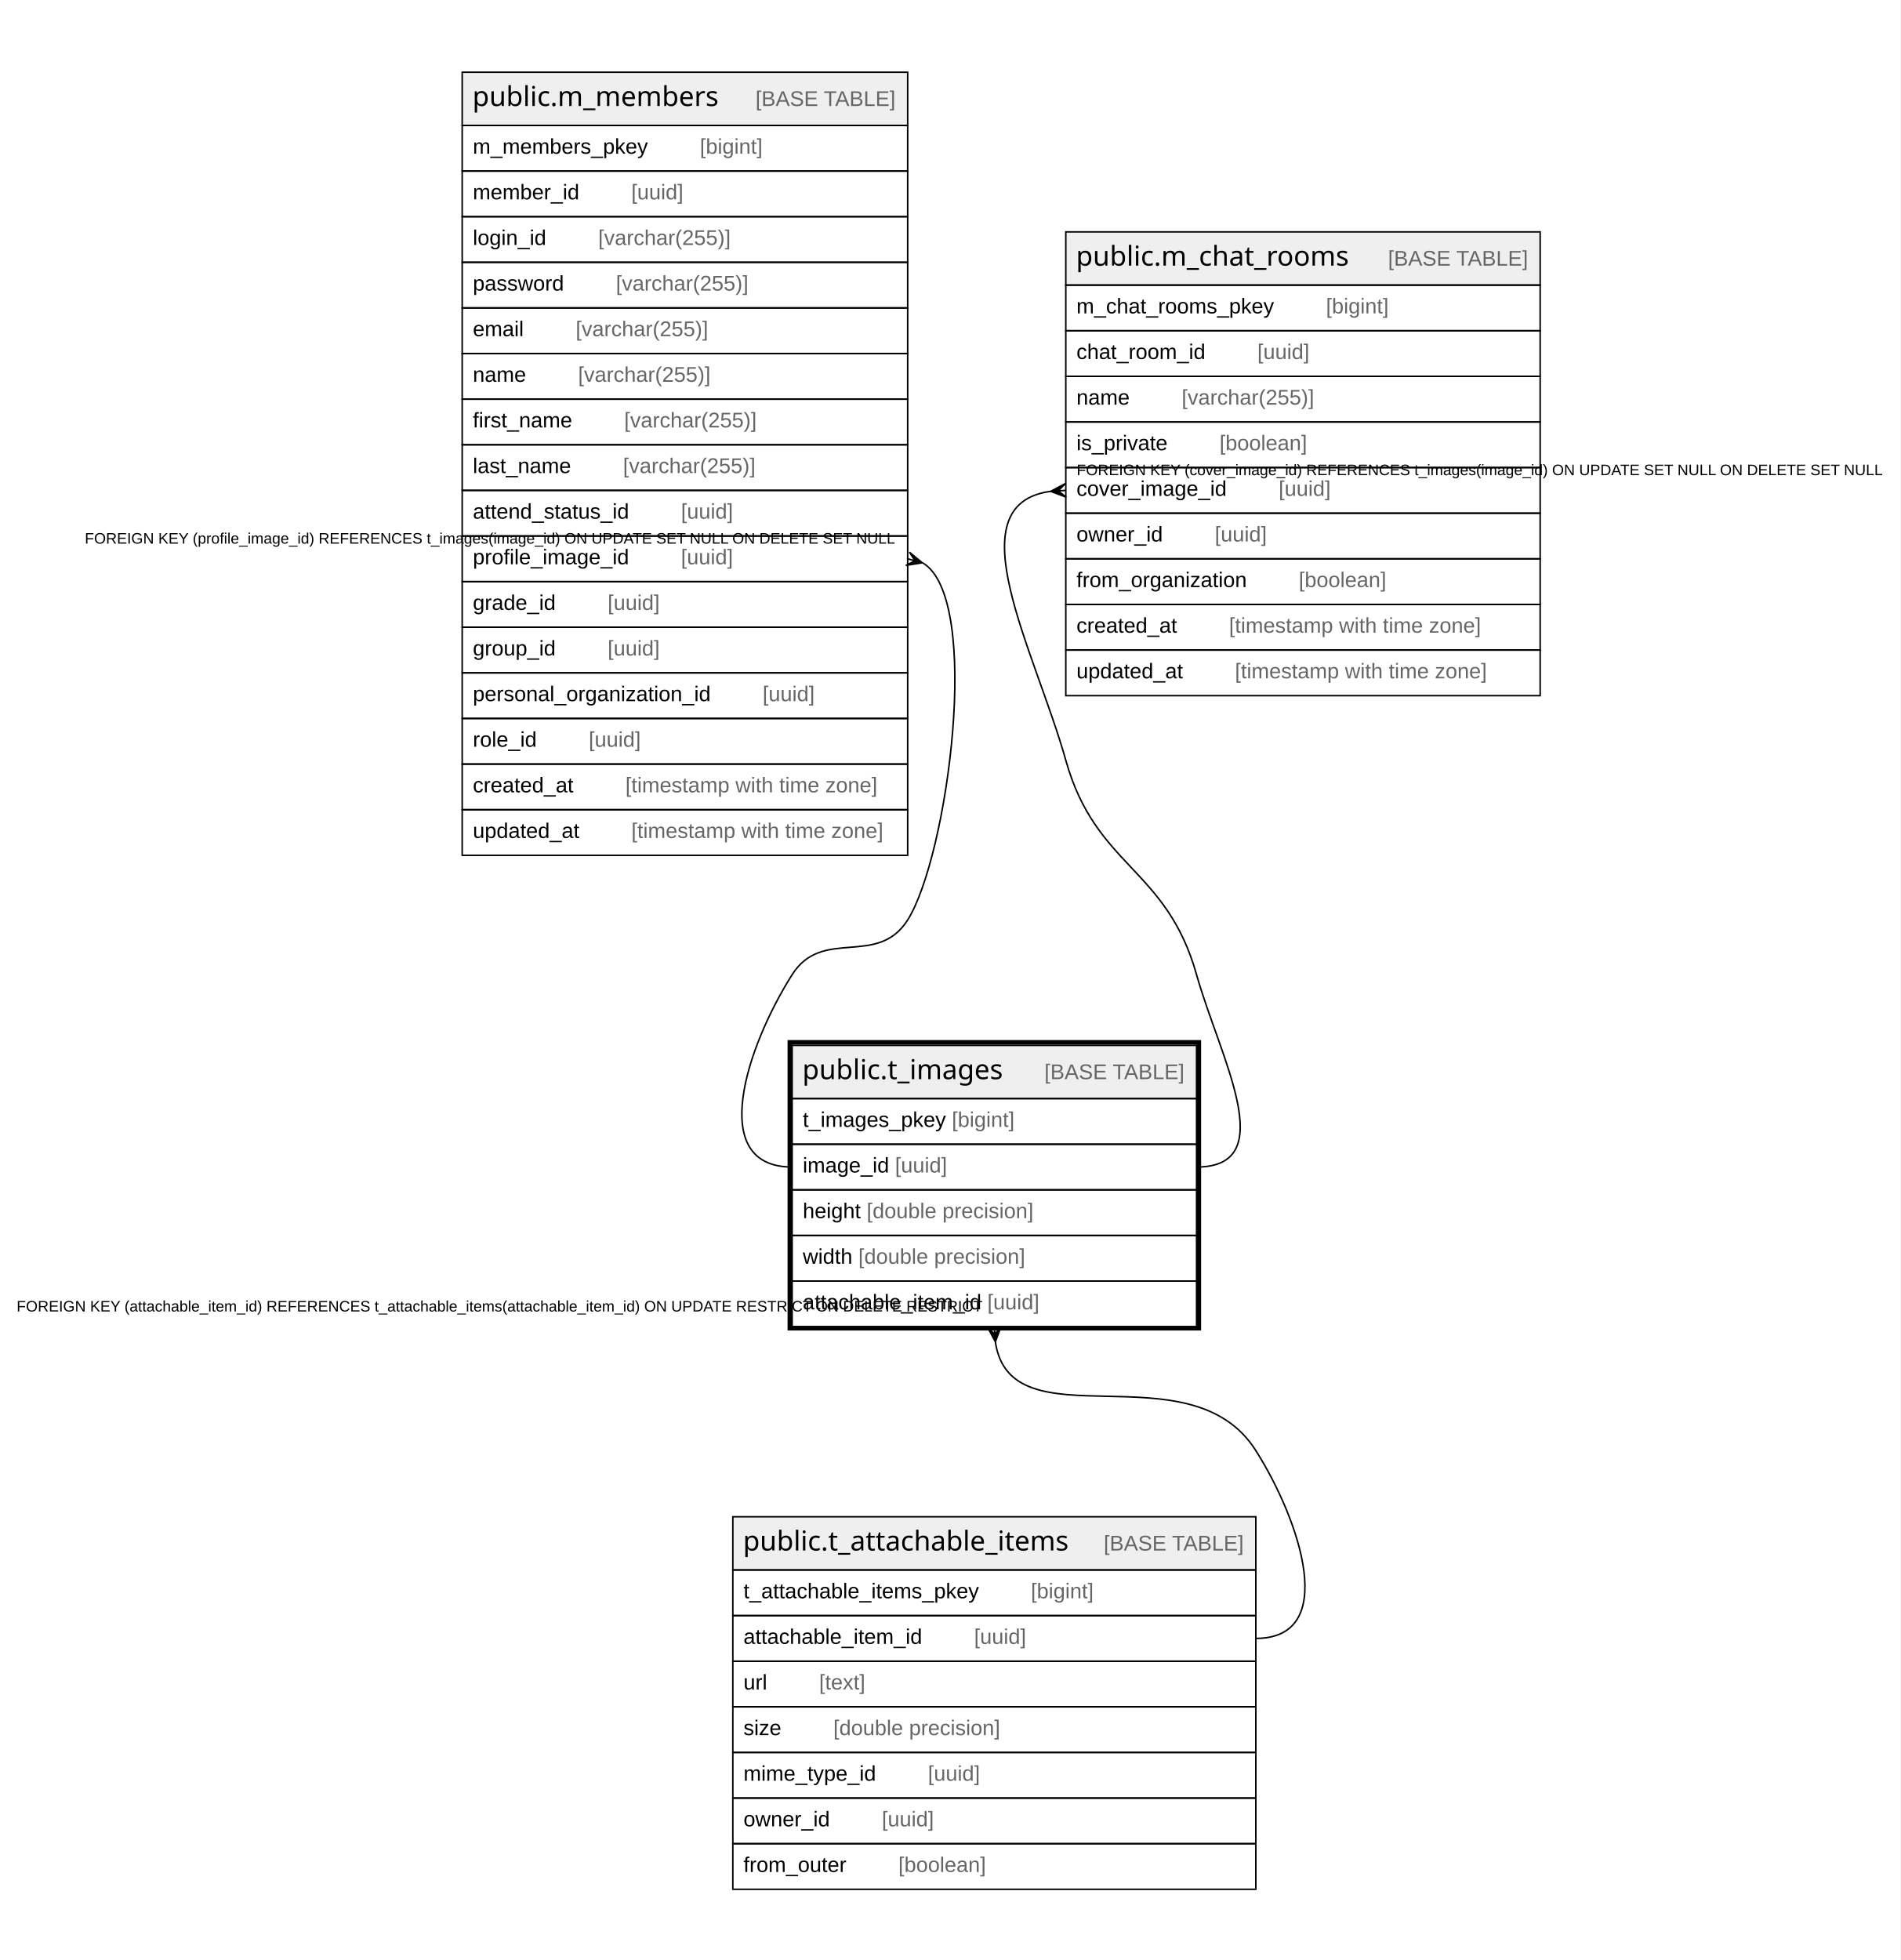
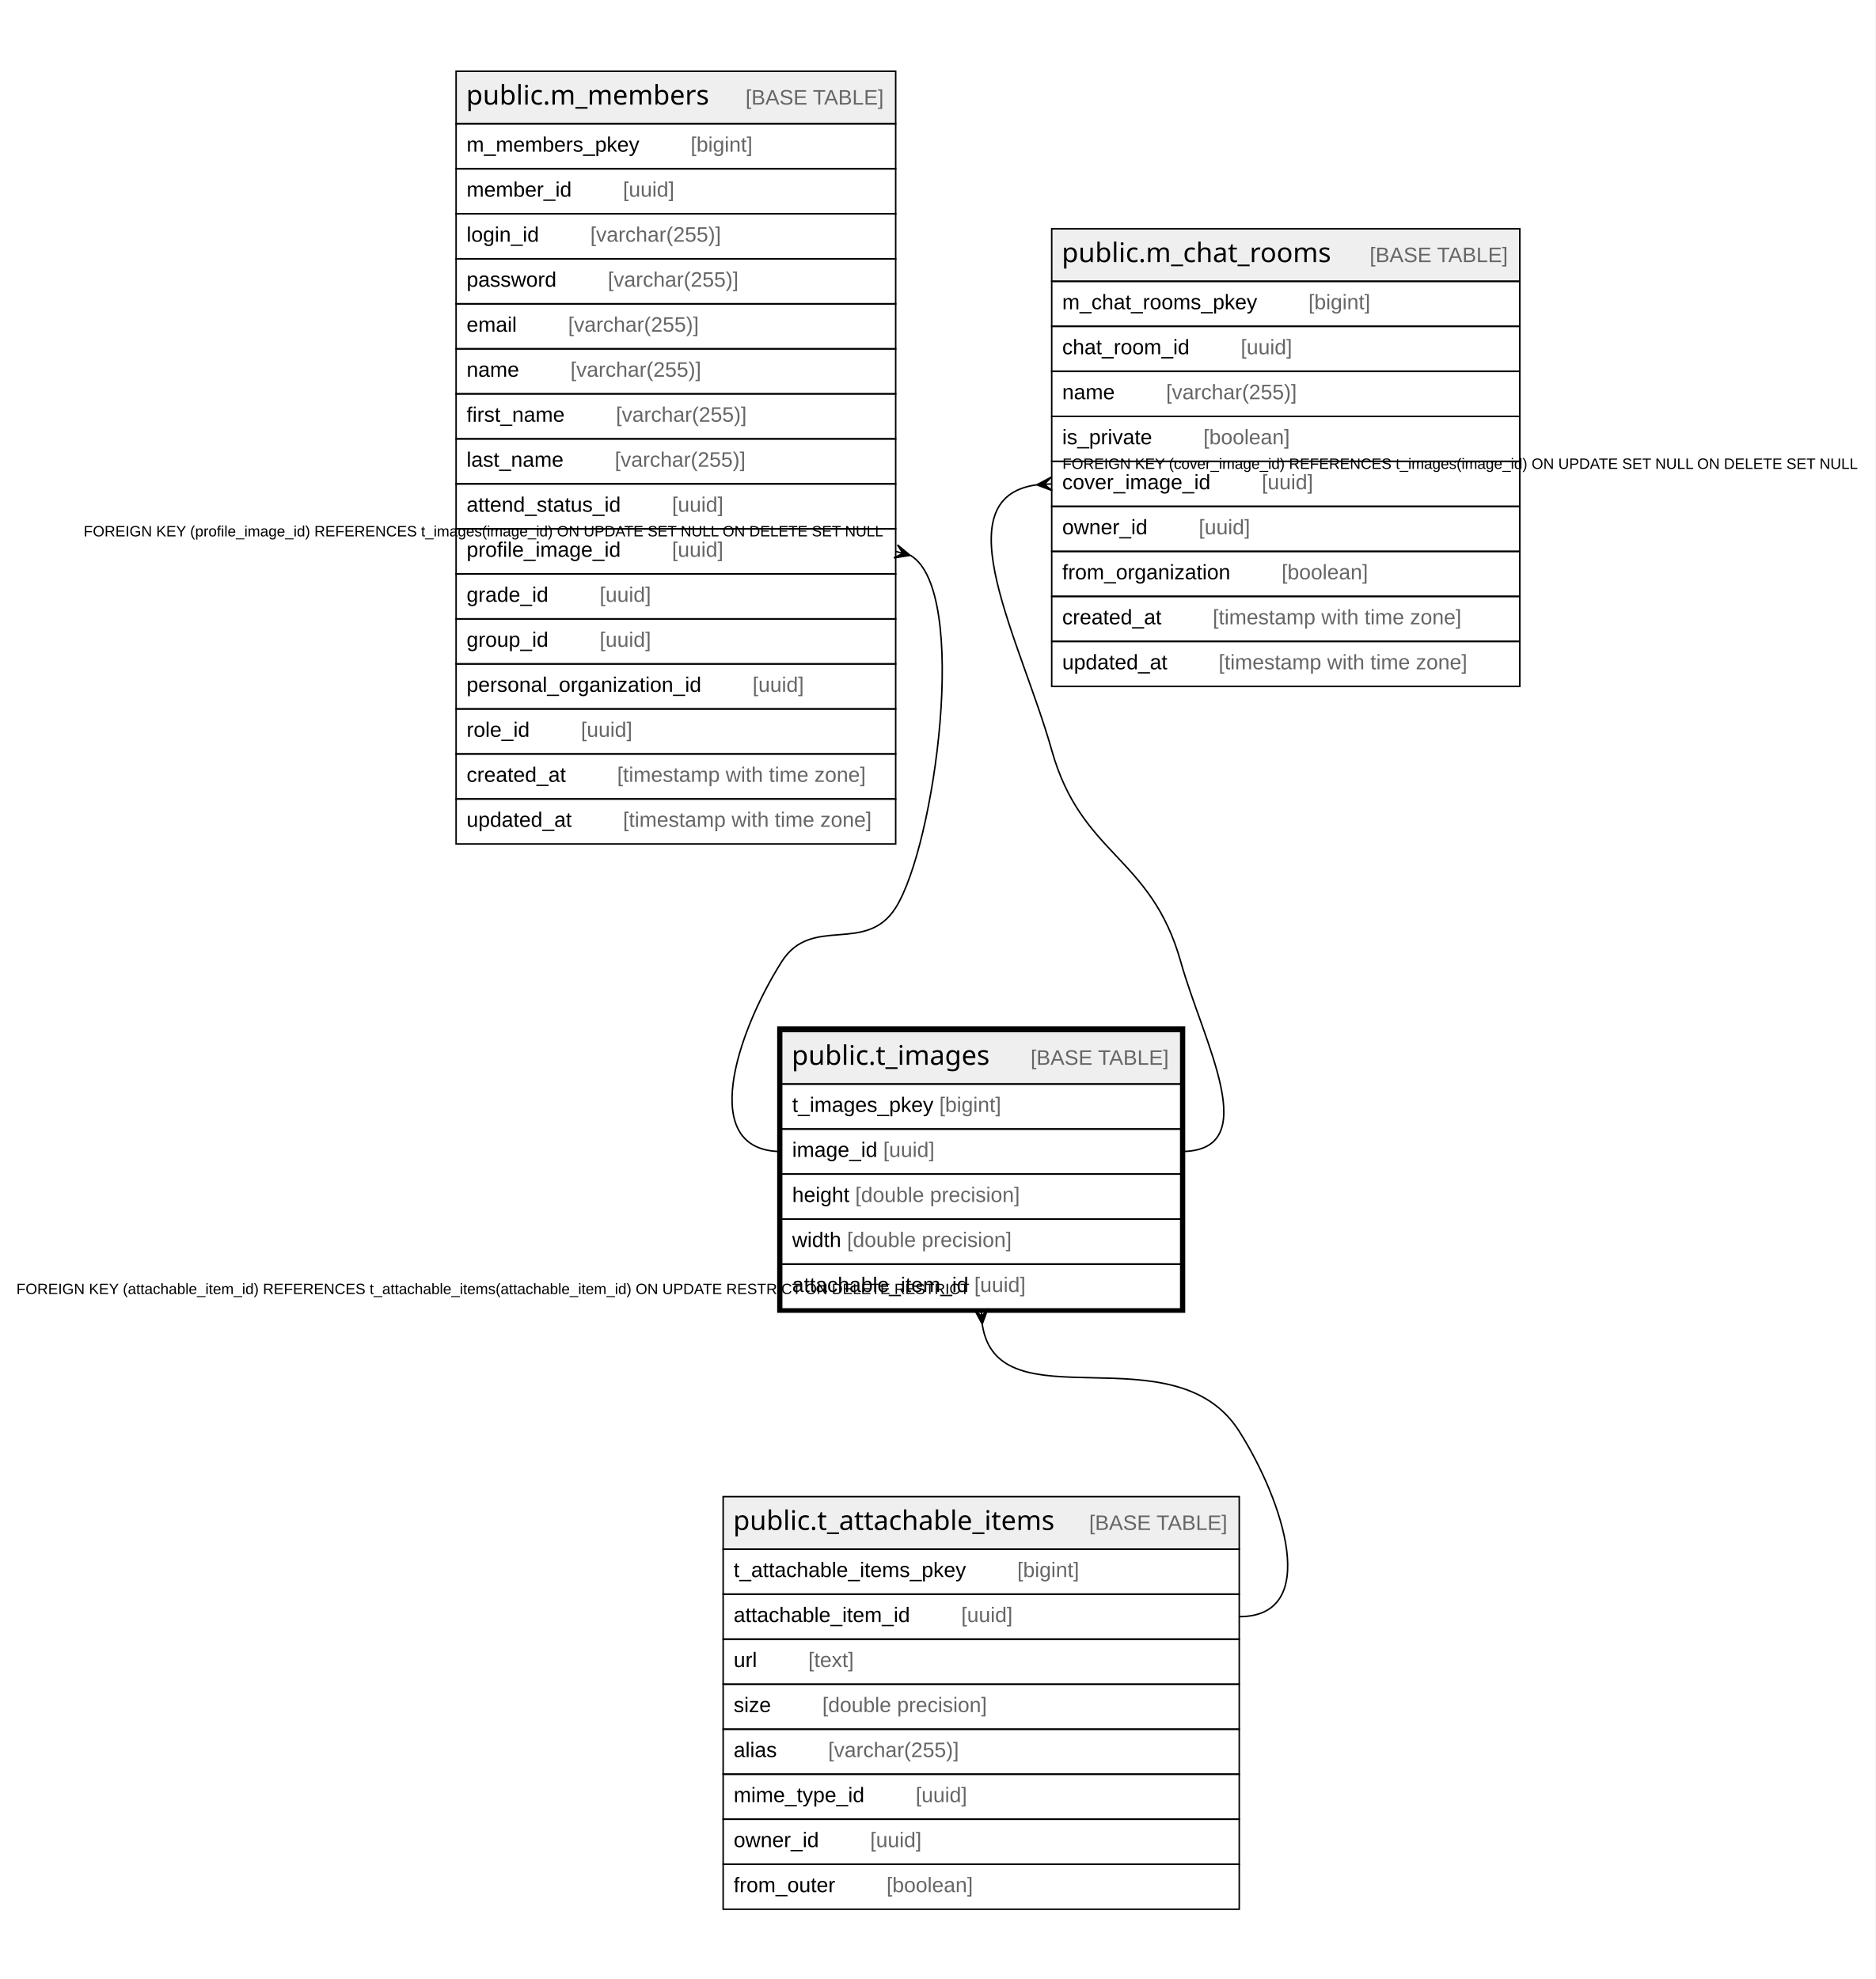
- <svg xmlns="http://www.w3.org/2000/svg" width="1250pt" height="1289pt" viewBox="0.00 0.00 1250.00 1289.00">
-   <g id="graph0" class="graph" transform="scale(1 1) rotate(0) translate(4 1285)">
-     <polygon fill="#ffffff" stroke="transparent" points="-4,4 -4,-1285 1246,-1285 1246,4 -4,4" />
+ <svg xmlns="http://www.w3.org/2000/svg" width="1250pt" height="1319pt" viewBox="0.00 0.00 1250.00 1319.00">
+   <g id="graph0" class="graph" transform="scale(1 1) rotate(0) translate(4 1315)">
+     <polygon fill="#ffffff" stroke="transparent" points="-4,4 -4,-1315 1246,-1315 1246,4 -4,4" />
    <g id="node1" class="node">
-       <polygon fill="#efefef" stroke="transparent" points="517,-562.5 517,-597.5 783,-597.5 783,-562.5 517,-562.5" />
-       <polygon fill="none" stroke="#000000" points="517,-562.5 517,-597.5 783,-597.5 783,-562.5 517,-562.5" />
-       <text text-anchor="start" x="523.705" y="-575.3" font-family="Arial Bold" font-size="18.00" fill="#000000">public.t_images</text>
-       <text text-anchor="start" x="648.727" y="-575.3" font-family="Arial" font-size="14.00" fill="#000000">    </text>
-       <text text-anchor="start" x="682.932" y="-575.3" font-family="Arial" font-size="14.00" fill="#666666">[BASE TABLE]</text>
+       <polygon fill="#efefef" stroke="transparent" points="517,-592.5 517,-627.5 783,-627.5 783,-592.5 517,-592.5" />
+       <polygon fill="none" stroke="#000000" points="517,-592.5 517,-627.5 783,-627.5 783,-592.5 517,-592.5" />
+       <text text-anchor="start" x="523.705" y="-605.3" font-family="Arial Bold" font-size="18.00" fill="#000000">public.t_images</text>
+       <text text-anchor="start" x="648.727" y="-605.3" font-family="Arial" font-size="14.00" fill="#000000">    </text>
+       <text text-anchor="start" x="682.932" y="-605.3" font-family="Arial" font-size="14.00" fill="#666666">[BASE TABLE]</text>
+       <polygon fill="none" stroke="#000000" points="517,-562.5 517,-592.5 783,-592.5 783,-562.5 517,-562.5" />
+       <text text-anchor="start" x="524" y="-573.9" font-family="Arial" font-size="14.00" fill="#000000">t_images_pkey </text>
+       <text text-anchor="start" x="622.027" y="-573.9" font-family="Arial" font-size="14.00" fill="#666666">[bigint]</text>
      <polygon fill="none" stroke="#000000" points="517,-532.5 517,-562.5 783,-562.5 783,-532.5 517,-532.5" />
-       <text text-anchor="start" x="524" y="-543.9" font-family="Arial" font-size="14.00" fill="#000000">t_images_pkey </text>
-       <text text-anchor="start" x="622.027" y="-543.9" font-family="Arial" font-size="14.00" fill="#666666">[bigint]</text>
+       <text text-anchor="start" x="524" y="-543.9" font-family="Arial" font-size="14.00" fill="#000000">image_id </text>
+       <text text-anchor="start" x="584.677" y="-543.9" font-family="Arial" font-size="14.00" fill="#666666">[uuid]</text>
      <polygon fill="none" stroke="#000000" points="517,-502.5 517,-532.5 783,-532.5 783,-502.5 517,-502.5" />
-       <text text-anchor="start" x="524" y="-513.9" font-family="Arial" font-size="14.00" fill="#000000">image_id </text>
-       <text text-anchor="start" x="584.677" y="-513.9" font-family="Arial" font-size="14.00" fill="#666666">[uuid]</text>
+       <text text-anchor="start" x="524" y="-513.9" font-family="Arial" font-size="14.00" fill="#000000">height </text>
+       <text text-anchor="start" x="566.018" y="-513.9" font-family="Arial" font-size="14.00" fill="#666666">[double precision]</text>
      <polygon fill="none" stroke="#000000" points="517,-472.5 517,-502.5 783,-502.5 783,-472.5 517,-472.5" />
-       <text text-anchor="start" x="524" y="-483.9" font-family="Arial" font-size="14.00" fill="#000000">height </text>
-       <text text-anchor="start" x="566.018" y="-483.9" font-family="Arial" font-size="14.00" fill="#666666">[double precision]</text>
+       <text text-anchor="start" x="524" y="-483.9" font-family="Arial" font-size="14.00" fill="#000000">width </text>
+       <text text-anchor="start" x="560.56" y="-483.9" font-family="Arial" font-size="14.00" fill="#666666">[double precision]</text>
      <polygon fill="none" stroke="#000000" points="517,-442.5 517,-472.5 783,-472.5 783,-442.5 517,-442.5" />
-       <text text-anchor="start" x="524" y="-453.9" font-family="Arial" font-size="14.00" fill="#000000">width </text>
-       <text text-anchor="start" x="560.56" y="-453.9" font-family="Arial" font-size="14.00" fill="#666666">[double precision]</text>
-       <polygon fill="none" stroke="#000000" points="517,-412.5 517,-442.5 783,-442.5 783,-412.5 517,-412.5" />
-       <text text-anchor="start" x="524" y="-423.9" font-family="Arial" font-size="14.00" fill="#000000">attachable_item_id </text>
-       <text text-anchor="start" x="645.369" y="-423.9" font-family="Arial" font-size="14.00" fill="#666666">[uuid]</text>
-       <polygon fill="none" stroke="#000000" stroke-width="3" points="515.5,-411.5 515.5,-599.5 784.5,-599.5 784.5,-411.5 515.5,-411.5" />
+       <text text-anchor="start" x="524" y="-453.9" font-family="Arial" font-size="14.00" fill="#000000">attachable_item_id </text>
+       <text text-anchor="start" x="645.369" y="-453.9" font-family="Arial" font-size="14.00" fill="#666666">[uuid]</text>
+       <polygon fill="none" stroke="#000000" stroke-width="3" points="515.5,-441.5 515.5,-629.5 784.5,-629.5 784.5,-441.5 515.5,-441.5" />
    </g>
    <g id="node4" class="node">
-       <polygon fill="#efefef" stroke="transparent" points="478,-252.5 478,-287.5 822,-287.5 822,-252.5 478,-252.5" />
-       <polygon fill="none" stroke="#000000" points="478,-252.5 478,-287.5 822,-287.5 822,-252.5 478,-252.5" />
-       <text text-anchor="start" x="484.689" y="-265.3" font-family="Arial Bold" font-size="18.00" fill="#000000">public.t_attachable_items</text>
-       <text text-anchor="start" x="687.743" y="-265.3" font-family="Arial" font-size="14.00" fill="#000000">    </text>
-       <text text-anchor="start" x="721.948" y="-265.3" font-family="Arial" font-size="14.00" fill="#666666">[BASE TABLE]</text>
+       <polygon fill="#efefef" stroke="transparent" points="478,-282.5 478,-317.5 822,-317.5 822,-282.5 478,-282.5" />
+       <polygon fill="none" stroke="#000000" points="478,-282.5 478,-317.5 822,-317.5 822,-282.5 478,-282.5" />
+       <text text-anchor="start" x="484.689" y="-295.3" font-family="Arial Bold" font-size="18.00" fill="#000000">public.t_attachable_items</text>
+       <text text-anchor="start" x="687.743" y="-295.3" font-family="Arial" font-size="14.00" fill="#000000">    </text>
+       <text text-anchor="start" x="721.948" y="-295.3" font-family="Arial" font-size="14.00" fill="#666666">[BASE TABLE]</text>
+       <polygon fill="none" stroke="#000000" points="478,-252.5 478,-282.5 822,-282.5 822,-252.5 478,-252.5" />
+       <text text-anchor="start" x="485" y="-263.9" font-family="Arial" font-size="14.00" fill="#000000">t_attachable_items_pkey    </text>
+       <text text-anchor="start" x="674.032" y="-263.9" font-family="Arial" font-size="14.00" fill="#666666">[bigint]</text>
      <polygon fill="none" stroke="#000000" points="478,-222.5 478,-252.5 822,-252.5 822,-222.5 478,-222.5" />
-       <text text-anchor="start" x="485" y="-233.9" font-family="Arial" font-size="14.00" fill="#000000">t_attachable_items_pkey    </text>
-       <text text-anchor="start" x="674.032" y="-233.9" font-family="Arial" font-size="14.00" fill="#666666">[bigint]</text>
+       <text text-anchor="start" x="485" y="-233.9" font-family="Arial" font-size="14.00" fill="#000000">attachable_item_id    </text>
+       <text text-anchor="start" x="636.683" y="-233.9" font-family="Arial" font-size="14.00" fill="#666666">[uuid]</text>
      <polygon fill="none" stroke="#000000" points="478,-192.5 478,-222.5 822,-222.5 822,-192.5 478,-192.5" />
-       <text text-anchor="start" x="485" y="-203.9" font-family="Arial" font-size="14.00" fill="#000000">attachable_item_id    </text>
-       <text text-anchor="start" x="636.683" y="-203.9" font-family="Arial" font-size="14.00" fill="#666666">[uuid]</text>
+       <text text-anchor="start" x="485" y="-203.9" font-family="Arial" font-size="14.00" fill="#000000">url    </text>
+       <text text-anchor="start" x="534.755" y="-203.9" font-family="Arial" font-size="14.00" fill="#666666">[text]</text>
      <polygon fill="none" stroke="#000000" points="478,-162.5 478,-192.5 822,-192.5 822,-162.5 478,-162.5" />
-       <text text-anchor="start" x="485" y="-173.9" font-family="Arial" font-size="14.00" fill="#000000">url    </text>
-       <text text-anchor="start" x="534.755" y="-173.9" font-family="Arial" font-size="14.00" fill="#666666">[text]</text>
+       <text text-anchor="start" x="485" y="-173.9" font-family="Arial" font-size="14.00" fill="#000000">size    </text>
+       <text text-anchor="start" x="544.094" y="-173.9" font-family="Arial" font-size="14.00" fill="#666666">[double precision]</text>
      <polygon fill="none" stroke="#000000" points="478,-132.5 478,-162.5 822,-162.5 822,-132.5 478,-132.5" />
-       <text text-anchor="start" x="485" y="-143.9" font-family="Arial" font-size="14.00" fill="#000000">size    </text>
-       <text text-anchor="start" x="544.094" y="-143.9" font-family="Arial" font-size="14.00" fill="#666666">[double precision]</text>
+       <text text-anchor="start" x="485" y="-143.9" font-family="Arial" font-size="14.00" fill="#000000">alias    </text>
+       <text text-anchor="start" x="547.983" y="-143.9" font-family="Arial" font-size="14.00" fill="#666666">[varchar(255)]</text>
      <polygon fill="none" stroke="#000000" points="478,-102.5 478,-132.5 822,-132.5 822,-102.5 478,-102.5" />
      <text text-anchor="start" x="485" y="-113.9" font-family="Arial" font-size="14.00" fill="#000000">mime_type_id    </text>
      <text text-anchor="start" x="606.325" y="-113.9" font-family="Arial" font-size="14.00" fill="#666666">[uuid]</text>
      <polygon fill="none" stroke="#000000" points="478,-72.5 478,-102.5 822,-102.5 822,-72.5 478,-72.5" />
      <text text-anchor="start" x="485" y="-83.9" font-family="Arial" font-size="14.00" fill="#000000">owner_id    </text>
      <text text-anchor="start" x="575.992" y="-83.9" font-family="Arial" font-size="14.00" fill="#666666">[uuid]</text>
      <polygon fill="none" stroke="#000000" points="478,-42.5 478,-72.5 822,-72.5 822,-42.5 478,-42.5" />
      <text text-anchor="start" x="485" y="-53.9" font-family="Arial" font-size="14.00" fill="#000000">from_outer    </text>
      <text text-anchor="start" x="586.881" y="-53.9" font-family="Arial" font-size="14.00" fill="#666666">[boolean]</text>
    </g>
    <g id="edge3" class="edge">
-       <path fill="none" stroke="#000000" d="M650.686,-402.453C660.744,-334.047 778.712,-399.412 822,-331 851.349,-284.616 876.889,-207.5 822,-207.5" />
-       <polygon fill="#000000" stroke="#000000" points="650.681,-402.523 645.51,-412.194 650.341,-407.512 650,-412.5 650,-412.5 650,-412.5 650.341,-407.512 654.49,-412.806 650.681,-402.523 650.681,-402.523" />
-       <text text-anchor="start" x="6.918" y="-422.5" font-family="Arial" font-size="10.00" fill="#000000">FOREIGN KEY (attachable_item_id) REFERENCES t_attachable_items(attachable_item_id) ON UPDATE RESTRICT ON DELETE RESTRICT</text>
+       <path fill="none" stroke="#000000" d="M650.686,-432.453C660.744,-364.047 778.712,-429.412 822,-361 851.349,-314.616 876.889,-237.5 822,-237.5" />
+       <polygon fill="#000000" stroke="#000000" points="650.681,-432.523 645.51,-442.194 650.341,-437.512 650,-442.5 650,-442.5 650,-442.5 650.341,-437.512 654.49,-442.806 650.681,-432.523 650.681,-432.523" />
+       <text text-anchor="start" x="6.918" y="-452.5" font-family="Arial" font-size="10.00" fill="#000000">FOREIGN KEY (attachable_item_id) REFERENCES t_attachable_items(attachable_item_id) ON UPDATE RESTRICT ON DELETE RESTRICT</text>
    </g>
    <g id="node2" class="node">
-       <polygon fill="#efefef" stroke="transparent" points="300,-1202.5 300,-1237.5 593,-1237.5 593,-1202.5 300,-1202.5" />
-       <polygon fill="none" stroke="#000000" points="300,-1202.5 300,-1237.5 593,-1237.5 593,-1202.5 300,-1202.5" />
-       <text text-anchor="start" x="306.715" y="-1215.3" font-family="Arial Bold" font-size="18.00" fill="#000000">public.m_members</text>
-       <text text-anchor="start" x="458.717" y="-1215.3" font-family="Arial" font-size="14.00" fill="#000000">    </text>
-       <text text-anchor="start" x="492.922" y="-1215.3" font-family="Arial" font-size="14.00" fill="#666666">[BASE TABLE]</text>
+       <polygon fill="#efefef" stroke="transparent" points="300,-1232.5 300,-1267.5 593,-1267.5 593,-1232.5 300,-1232.5" />
+       <polygon fill="none" stroke="#000000" points="300,-1232.5 300,-1267.5 593,-1267.5 593,-1232.5 300,-1232.5" />
+       <text text-anchor="start" x="306.715" y="-1245.3" font-family="Arial Bold" font-size="18.00" fill="#000000">public.m_members</text>
+       <text text-anchor="start" x="458.717" y="-1245.3" font-family="Arial" font-size="14.00" fill="#000000">    </text>
+       <text text-anchor="start" x="492.922" y="-1245.3" font-family="Arial" font-size="14.00" fill="#666666">[BASE TABLE]</text>
+       <polygon fill="none" stroke="#000000" points="300,-1202.5 300,-1232.5 593,-1232.5 593,-1202.5 300,-1202.5" />
+       <text text-anchor="start" x="307" y="-1213.9" font-family="Arial" font-size="14.00" fill="#000000">m_members_pkey    </text>
+       <text text-anchor="start" x="456.325" y="-1213.9" font-family="Arial" font-size="14.00" fill="#666666">[bigint]</text>
      <polygon fill="none" stroke="#000000" points="300,-1172.5 300,-1202.5 593,-1202.5 593,-1172.5 300,-1172.5" />
-       <text text-anchor="start" x="307" y="-1183.9" font-family="Arial" font-size="14.00" fill="#000000">m_members_pkey    </text>
-       <text text-anchor="start" x="456.325" y="-1183.9" font-family="Arial" font-size="14.00" fill="#666666">[bigint]</text>
+       <text text-anchor="start" x="307" y="-1183.9" font-family="Arial" font-size="14.00" fill="#000000">member_id    </text>
+       <text text-anchor="start" x="411.206" y="-1183.9" font-family="Arial" font-size="14.00" fill="#666666">[uuid]</text>
      <polygon fill="none" stroke="#000000" points="300,-1142.5 300,-1172.5 593,-1172.5 593,-1142.5 300,-1142.5" />
-       <text text-anchor="start" x="307" y="-1153.9" font-family="Arial" font-size="14.00" fill="#000000">member_id    </text>
-       <text text-anchor="start" x="411.206" y="-1153.9" font-family="Arial" font-size="14.00" fill="#666666">[uuid]</text>
+       <text text-anchor="start" x="307" y="-1153.9" font-family="Arial" font-size="14.00" fill="#000000">login_id    </text>
+       <text text-anchor="start" x="389.438" y="-1153.9" font-family="Arial" font-size="14.00" fill="#666666">[varchar(255)]</text>
      <polygon fill="none" stroke="#000000" points="300,-1112.5 300,-1142.5 593,-1142.5 593,-1112.5 300,-1112.5" />
-       <text text-anchor="start" x="307" y="-1123.9" font-family="Arial" font-size="14.00" fill="#000000">login_id    </text>
-       <text text-anchor="start" x="389.438" y="-1123.9" font-family="Arial" font-size="14.00" fill="#666666">[varchar(255)]</text>
+       <text text-anchor="start" x="307" y="-1123.9" font-family="Arial" font-size="14.00" fill="#000000">password    </text>
+       <text text-anchor="start" x="401.102" y="-1123.9" font-family="Arial" font-size="14.00" fill="#666666">[varchar(255)]</text>
      <polygon fill="none" stroke="#000000" points="300,-1082.5 300,-1112.5 593,-1112.5 593,-1082.5 300,-1082.5" />
-       <text text-anchor="start" x="307" y="-1093.9" font-family="Arial" font-size="14.00" fill="#000000">password    </text>
-       <text text-anchor="start" x="401.102" y="-1093.9" font-family="Arial" font-size="14.00" fill="#666666">[varchar(255)]</text>
+       <text text-anchor="start" x="307" y="-1093.9" font-family="Arial" font-size="14.00" fill="#000000">email    </text>
+       <text text-anchor="start" x="374.644" y="-1093.9" font-family="Arial" font-size="14.00" fill="#666666">[varchar(255)]</text>
      <polygon fill="none" stroke="#000000" points="300,-1052.5 300,-1082.5 593,-1082.5 593,-1052.5 300,-1052.5" />
-       <text text-anchor="start" x="307" y="-1063.9" font-family="Arial" font-size="14.00" fill="#000000">email    </text>
-       <text text-anchor="start" x="374.644" y="-1063.9" font-family="Arial" font-size="14.00" fill="#666666">[varchar(255)]</text>
+       <text text-anchor="start" x="307" y="-1063.9" font-family="Arial" font-size="14.00" fill="#000000">name    </text>
+       <text text-anchor="start" x="376.213" y="-1063.9" font-family="Arial" font-size="14.00" fill="#666666">[varchar(255)]</text>
      <polygon fill="none" stroke="#000000" points="300,-1022.5 300,-1052.5 593,-1052.5 593,-1022.5 300,-1022.5" />
-       <text text-anchor="start" x="307" y="-1033.9" font-family="Arial" font-size="14.00" fill="#000000">name    </text>
-       <text text-anchor="start" x="376.213" y="-1033.9" font-family="Arial" font-size="14.00" fill="#666666">[varchar(255)]</text>
+       <text text-anchor="start" x="307" y="-1033.9" font-family="Arial" font-size="14.00" fill="#000000">first_name    </text>
+       <text text-anchor="start" x="406.544" y="-1033.9" font-family="Arial" font-size="14.00" fill="#666666">[varchar(255)]</text>
      <polygon fill="none" stroke="#000000" points="300,-992.5 300,-1022.5 593,-1022.5 593,-992.5 300,-992.5" />
-       <text text-anchor="start" x="307" y="-1003.9" font-family="Arial" font-size="14.00" fill="#000000">first_name    </text>
-       <text text-anchor="start" x="406.544" y="-1003.9" font-family="Arial" font-size="14.00" fill="#666666">[varchar(255)]</text>
+       <text text-anchor="start" x="307" y="-1003.9" font-family="Arial" font-size="14.00" fill="#000000">last_name    </text>
+       <text text-anchor="start" x="405.776" y="-1003.9" font-family="Arial" font-size="14.00" fill="#666666">[varchar(255)]</text>
      <polygon fill="none" stroke="#000000" points="300,-962.5 300,-992.5 593,-992.5 593,-962.5 300,-962.5" />
-       <text text-anchor="start" x="307" y="-973.9" font-family="Arial" font-size="14.00" fill="#000000">last_name    </text>
-       <text text-anchor="start" x="405.776" y="-973.9" font-family="Arial" font-size="14.00" fill="#666666">[varchar(255)]</text>
+       <text text-anchor="start" x="307" y="-973.9" font-family="Arial" font-size="14.00" fill="#000000">attend_status_id    </text>
+       <text text-anchor="start" x="443.917" y="-973.9" font-family="Arial" font-size="14.00" fill="#666666">[uuid]</text>
      <polygon fill="none" stroke="#000000" points="300,-932.5 300,-962.5 593,-962.5 593,-932.5 300,-932.5" />
-       <text text-anchor="start" x="307" y="-943.9" font-family="Arial" font-size="14.00" fill="#000000">attend_status_id    </text>
-       <text text-anchor="start" x="443.917" y="-943.9" font-family="Arial" font-size="14.00" fill="#666666">[uuid]</text>
+       <text text-anchor="start" x="307" y="-943.9" font-family="Arial" font-size="14.00" fill="#000000">profile_image_id    </text>
+       <text text-anchor="start" x="443.886" y="-943.9" font-family="Arial" font-size="14.00" fill="#666666">[uuid]</text>
      <polygon fill="none" stroke="#000000" points="300,-902.5 300,-932.5 593,-932.5 593,-902.5 300,-902.5" />
-       <text text-anchor="start" x="307" y="-913.9" font-family="Arial" font-size="14.00" fill="#000000">profile_image_id    </text>
-       <text text-anchor="start" x="443.886" y="-913.9" font-family="Arial" font-size="14.00" fill="#666666">[uuid]</text>
+       <text text-anchor="start" x="307" y="-913.9" font-family="Arial" font-size="14.00" fill="#000000">grade_id    </text>
+       <text text-anchor="start" x="395.668" y="-913.9" font-family="Arial" font-size="14.00" fill="#666666">[uuid]</text>
      <polygon fill="none" stroke="#000000" points="300,-872.5 300,-902.5 593,-902.5 593,-872.5 300,-872.5" />
-       <text text-anchor="start" x="307" y="-883.9" font-family="Arial" font-size="14.00" fill="#000000">grade_id    </text>
+       <text text-anchor="start" x="307" y="-883.9" font-family="Arial" font-size="14.00" fill="#000000">group_id    </text>
      <text text-anchor="start" x="395.668" y="-883.9" font-family="Arial" font-size="14.00" fill="#666666">[uuid]</text>
      <polygon fill="none" stroke="#000000" points="300,-842.5 300,-872.5 593,-872.5 593,-842.5 300,-842.5" />
-       <text text-anchor="start" x="307" y="-853.9" font-family="Arial" font-size="14.00" fill="#000000">group_id    </text>
-       <text text-anchor="start" x="395.668" y="-853.9" font-family="Arial" font-size="14.00" fill="#666666">[uuid]</text>
+       <text text-anchor="start" x="307" y="-853.9" font-family="Arial" font-size="14.00" fill="#000000">personal_organization_id    </text>
+       <text text-anchor="start" x="497.582" y="-853.9" font-family="Arial" font-size="14.00" fill="#666666">[uuid]</text>
      <polygon fill="none" stroke="#000000" points="300,-812.5 300,-842.5 593,-842.5 593,-812.5 300,-812.5" />
-       <text text-anchor="start" x="307" y="-823.9" font-family="Arial" font-size="14.00" fill="#000000">personal_organization_id    </text>
-       <text text-anchor="start" x="497.582" y="-823.9" font-family="Arial" font-size="14.00" fill="#666666">[uuid]</text>
+       <text text-anchor="start" x="307" y="-823.9" font-family="Arial" font-size="14.00" fill="#000000">role_id    </text>
+       <text text-anchor="start" x="383.209" y="-823.9" font-family="Arial" font-size="14.00" fill="#666666">[uuid]</text>
      <polygon fill="none" stroke="#000000" points="300,-782.5 300,-812.5 593,-812.5 593,-782.5 300,-782.5" />
-       <text text-anchor="start" x="307" y="-793.9" font-family="Arial" font-size="14.00" fill="#000000">role_id    </text>
-       <text text-anchor="start" x="383.209" y="-793.9" font-family="Arial" font-size="14.00" fill="#666666">[uuid]</text>
+       <text text-anchor="start" x="307" y="-793.9" font-family="Arial" font-size="14.00" fill="#000000">created_at    </text>
+       <text text-anchor="start" x="407.342" y="-793.9" font-family="Arial" font-size="14.00" fill="#666666">[timestamp with time zone]</text>
      <polygon fill="none" stroke="#000000" points="300,-752.5 300,-782.5 593,-782.5 593,-752.5 300,-752.5" />
-       <text text-anchor="start" x="307" y="-763.9" font-family="Arial" font-size="14.00" fill="#000000">created_at    </text>
-       <text text-anchor="start" x="407.342" y="-763.9" font-family="Arial" font-size="14.00" fill="#666666">[timestamp with time zone]</text>
-       <polygon fill="none" stroke="#000000" points="300,-722.5 300,-752.5 593,-752.5 593,-722.5 300,-722.5" />
-       <text text-anchor="start" x="307" y="-733.9" font-family="Arial" font-size="14.00" fill="#000000">updated_at    </text>
-       <text text-anchor="start" x="411.247" y="-733.9" font-family="Arial" font-size="14.00" fill="#666666">[timestamp with time zone]</text>
+       <text text-anchor="start" x="307" y="-763.9" font-family="Arial" font-size="14.00" fill="#000000">updated_at    </text>
+       <text text-anchor="start" x="411.247" y="-763.9" font-family="Arial" font-size="14.00" fill="#666666">[timestamp with time zone]</text>
    </g>
    <g id="edge1" class="edge">
-       <path fill="none" stroke="#000000" d="M603.011,-914.758C642.307,-891.106 619.239,-721.462 593,-680 573.013,-648.417 536.987,-675.583 517,-644 486.935,-596.492 460.778,-517.5 517,-517.5" />
-       <polygon fill="#000000" stroke="#000000" points="602.645,-914.858 591.811,-913.16 597.822,-916.179 593,-917.5 593,-917.5 593,-917.5 597.822,-916.179 594.189,-921.84 602.645,-914.858 602.645,-914.858" />
-       <text text-anchor="start" x="51.764" y="-927.5" font-family="Arial" font-size="10.00" fill="#000000">FOREIGN KEY (profile_image_id) REFERENCES t_images(image_id) ON UPDATE SET NULL ON DELETE SET NULL</text>
+       <path fill="none" stroke="#000000" d="M603.011,-944.758C642.307,-921.106 619.239,-751.462 593,-710 573.013,-678.417 536.987,-705.583 517,-674 486.935,-626.492 460.778,-547.5 517,-547.5" />
+       <polygon fill="#000000" stroke="#000000" points="602.645,-944.858 591.811,-943.16 597.822,-946.179 593,-947.5 593,-947.5 593,-947.5 597.822,-946.179 594.189,-951.84 602.645,-944.858 602.645,-944.858" />
+       <text text-anchor="start" x="51.764" y="-957.5" font-family="Arial" font-size="10.00" fill="#000000">FOREIGN KEY (profile_image_id) REFERENCES t_images(image_id) ON UPDATE SET NULL ON DELETE SET NULL</text>
    </g>
    <g id="node3" class="node">
-       <polygon fill="#efefef" stroke="transparent" points="697,-1097.5 697,-1132.5 1009,-1132.5 1009,-1097.5 697,-1097.5" />
-       <polygon fill="none" stroke="#000000" points="697,-1097.5 697,-1132.5 1009,-1132.5 1009,-1097.5 697,-1097.5" />
-       <text text-anchor="start" x="703.703" y="-1110.3" font-family="Arial Bold" font-size="18.00" fill="#000000">public.m_chat_rooms</text>
-       <text text-anchor="start" x="874.729" y="-1110.3" font-family="Arial" font-size="14.00" fill="#000000">    </text>
-       <text text-anchor="start" x="908.933" y="-1110.3" font-family="Arial" font-size="14.00" fill="#666666">[BASE TABLE]</text>
+       <polygon fill="#efefef" stroke="transparent" points="697,-1127.5 697,-1162.5 1009,-1162.5 1009,-1127.5 697,-1127.5" />
+       <polygon fill="none" stroke="#000000" points="697,-1127.5 697,-1162.5 1009,-1162.5 1009,-1127.5 697,-1127.5" />
+       <text text-anchor="start" x="703.703" y="-1140.3" font-family="Arial Bold" font-size="18.00" fill="#000000">public.m_chat_rooms</text>
+       <text text-anchor="start" x="874.729" y="-1140.3" font-family="Arial" font-size="14.00" fill="#000000">    </text>
+       <text text-anchor="start" x="908.933" y="-1140.3" font-family="Arial" font-size="14.00" fill="#666666">[BASE TABLE]</text>
+       <polygon fill="none" stroke="#000000" points="697,-1097.5 697,-1127.5 1009,-1127.5 1009,-1097.5 697,-1097.5" />
+       <text text-anchor="start" x="704" y="-1108.9" font-family="Arial" font-size="14.00" fill="#000000">m_chat_rooms_pkey    </text>
+       <text text-anchor="start" x="868.121" y="-1108.9" font-family="Arial" font-size="14.00" fill="#666666">[bigint]</text>
      <polygon fill="none" stroke="#000000" points="697,-1067.5 697,-1097.5 1009,-1097.5 1009,-1067.5 697,-1067.5" />
-       <text text-anchor="start" x="704" y="-1078.9" font-family="Arial" font-size="14.00" fill="#000000">m_chat_rooms_pkey    </text>
-       <text text-anchor="start" x="868.121" y="-1078.9" font-family="Arial" font-size="14.00" fill="#666666">[bigint]</text>
+       <text text-anchor="start" x="704" y="-1078.9" font-family="Arial" font-size="14.00" fill="#000000">chat_room_id    </text>
+       <text text-anchor="start" x="823.001" y="-1078.9" font-family="Arial" font-size="14.00" fill="#666666">[uuid]</text>
      <polygon fill="none" stroke="#000000" points="697,-1037.5 697,-1067.5 1009,-1067.5 1009,-1037.5 697,-1037.5" />
-       <text text-anchor="start" x="704" y="-1048.9" font-family="Arial" font-size="14.00" fill="#000000">chat_room_id    </text>
-       <text text-anchor="start" x="823.001" y="-1048.9" font-family="Arial" font-size="14.00" fill="#666666">[uuid]</text>
+       <text text-anchor="start" x="704" y="-1048.9" font-family="Arial" font-size="14.00" fill="#000000">name    </text>
+       <text text-anchor="start" x="773.213" y="-1048.9" font-family="Arial" font-size="14.00" fill="#666666">[varchar(255)]</text>
      <polygon fill="none" stroke="#000000" points="697,-1007.5 697,-1037.5 1009,-1037.5 1009,-1007.5 697,-1007.5" />
-       <text text-anchor="start" x="704" y="-1018.9" font-family="Arial" font-size="14.00" fill="#000000">name    </text>
-       <text text-anchor="start" x="773.213" y="-1018.9" font-family="Arial" font-size="14.00" fill="#666666">[varchar(255)]</text>
+       <text text-anchor="start" x="704" y="-1018.9" font-family="Arial" font-size="14.00" fill="#000000">is_private    </text>
+       <text text-anchor="start" x="798.1" y="-1018.9" font-family="Arial" font-size="14.00" fill="#666666">[boolean]</text>
      <polygon fill="none" stroke="#000000" points="697,-977.5 697,-1007.5 1009,-1007.5 1009,-977.5 697,-977.5" />
-       <text text-anchor="start" x="704" y="-988.9" font-family="Arial" font-size="14.00" fill="#000000">is_private    </text>
-       <text text-anchor="start" x="798.1" y="-988.9" font-family="Arial" font-size="14.00" fill="#666666">[boolean]</text>
+       <text text-anchor="start" x="704" y="-988.9" font-family="Arial" font-size="14.00" fill="#000000">cover_image_id    </text>
+       <text text-anchor="start" x="837" y="-988.9" font-family="Arial" font-size="14.00" fill="#666666">[uuid]</text>
      <polygon fill="none" stroke="#000000" points="697,-947.5 697,-977.5 1009,-977.5 1009,-947.5 697,-947.5" />
-       <text text-anchor="start" x="704" y="-958.9" font-family="Arial" font-size="14.00" fill="#000000">cover_image_id    </text>
-       <text text-anchor="start" x="837" y="-958.9" font-family="Arial" font-size="14.00" fill="#666666">[uuid]</text>
+       <text text-anchor="start" x="704" y="-958.9" font-family="Arial" font-size="14.00" fill="#000000">owner_id    </text>
+       <text text-anchor="start" x="794.992" y="-958.9" font-family="Arial" font-size="14.00" fill="#666666">[uuid]</text>
      <polygon fill="none" stroke="#000000" points="697,-917.5 697,-947.5 1009,-947.5 1009,-917.5 697,-917.5" />
-       <text text-anchor="start" x="704" y="-928.9" font-family="Arial" font-size="14.00" fill="#000000">owner_id    </text>
-       <text text-anchor="start" x="794.992" y="-928.9" font-family="Arial" font-size="14.00" fill="#666666">[uuid]</text>
+       <text text-anchor="start" x="704" y="-928.9" font-family="Arial" font-size="14.00" fill="#000000">from_organization    </text>
+       <text text-anchor="start" x="850.224" y="-928.9" font-family="Arial" font-size="14.00" fill="#666666">[boolean]</text>
      <polygon fill="none" stroke="#000000" points="697,-887.5 697,-917.5 1009,-917.5 1009,-887.5 697,-887.5" />
-       <text text-anchor="start" x="704" y="-898.9" font-family="Arial" font-size="14.00" fill="#000000">from_organization    </text>
-       <text text-anchor="start" x="850.224" y="-898.9" font-family="Arial" font-size="14.00" fill="#666666">[boolean]</text>
+       <text text-anchor="start" x="704" y="-898.9" font-family="Arial" font-size="14.00" fill="#000000">created_at    </text>
+       <text text-anchor="start" x="804.342" y="-898.9" font-family="Arial" font-size="14.00" fill="#666666">[timestamp with time zone]</text>
      <polygon fill="none" stroke="#000000" points="697,-857.5 697,-887.5 1009,-887.5 1009,-857.5 697,-857.5" />
-       <text text-anchor="start" x="704" y="-868.9" font-family="Arial" font-size="14.00" fill="#000000">created_at    </text>
-       <text text-anchor="start" x="804.342" y="-868.9" font-family="Arial" font-size="14.00" fill="#666666">[timestamp with time zone]</text>
-       <polygon fill="none" stroke="#000000" points="697,-827.5 697,-857.5 1009,-857.5 1009,-827.5 697,-827.5" />
-       <text text-anchor="start" x="704" y="-838.9" font-family="Arial" font-size="14.00" fill="#000000">updated_at    </text>
-       <text text-anchor="start" x="808.247" y="-838.9" font-family="Arial" font-size="14.00" fill="#666666">[timestamp with time zone]</text>
+       <text text-anchor="start" x="704" y="-868.9" font-family="Arial" font-size="14.00" fill="#000000">updated_at    </text>
+       <text text-anchor="start" x="808.247" y="-868.9" font-family="Arial" font-size="14.00" fill="#666666">[timestamp with time zone]</text>
    </g>
    <g id="edge2" class="edge">
-       <path fill="none" stroke="#000000" d="M686.788,-961.844C623.427,-953.036 676.666,-857.389 697,-785 716.851,-714.332 763.149,-714.668 783,-644 798.204,-589.873 839.222,-517.5 783,-517.5" />
-       <polygon fill="#000000" stroke="#000000" points="687.021,-961.859 696.711,-966.991 692.01,-962.179 697,-962.5 697,-962.5 697,-962.5 692.01,-962.179 697.289,-958.009 687.021,-961.859 687.021,-961.859" />
-       <text text-anchor="start" x="704.152" y="-972.5" font-family="Arial" font-size="10.00" fill="#000000">FOREIGN KEY (cover_image_id) REFERENCES t_images(image_id) ON UPDATE SET NULL ON DELETE SET NULL</text>
+       <path fill="none" stroke="#000000" d="M686.788,-991.844C623.427,-983.036 676.666,-887.389 697,-815 716.851,-744.332 763.149,-744.668 783,-674 798.204,-619.873 839.222,-547.5 783,-547.5" />
+       <polygon fill="#000000" stroke="#000000" points="687.021,-991.859 696.711,-996.991 692.01,-992.179 697,-992.5 697,-992.5 697,-992.5 692.01,-992.179 697.289,-988.009 687.021,-991.859 687.021,-991.859" />
+       <text text-anchor="start" x="704.152" y="-1002.5" font-family="Arial" font-size="10.00" fill="#000000">FOREIGN KEY (cover_image_id) REFERENCES t_images(image_id) ON UPDATE SET NULL ON DELETE SET NULL</text>
    </g>
  </g>
</svg>
